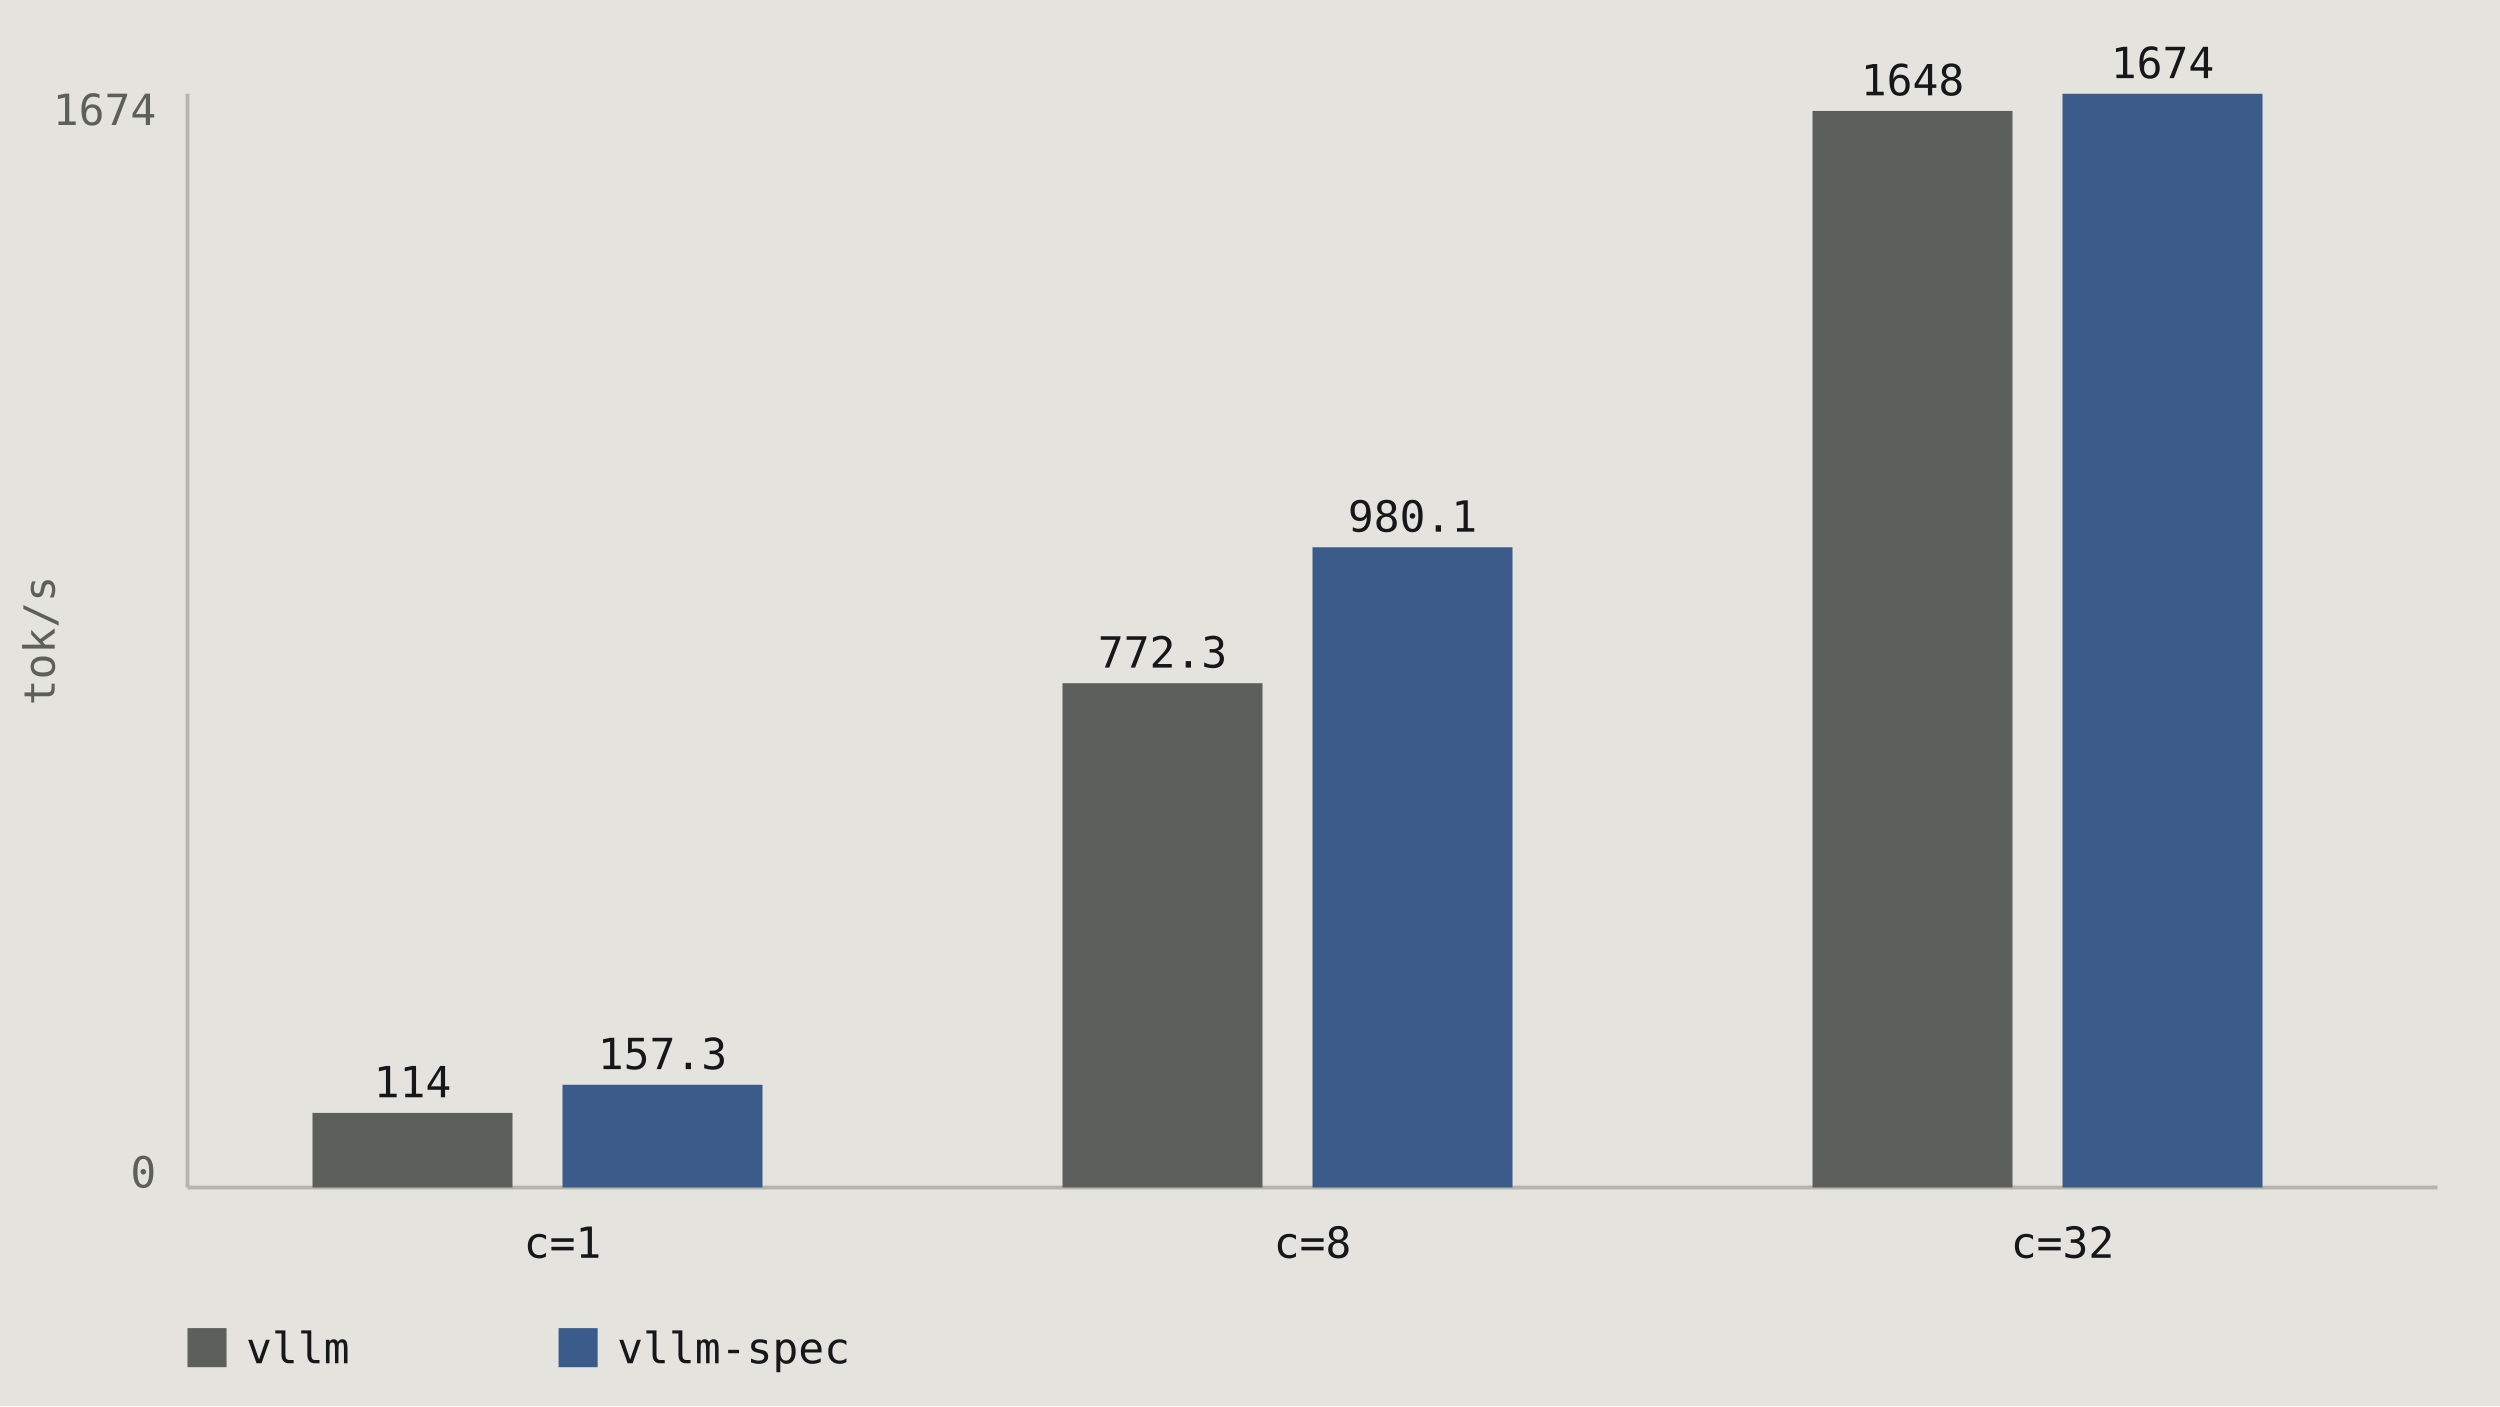
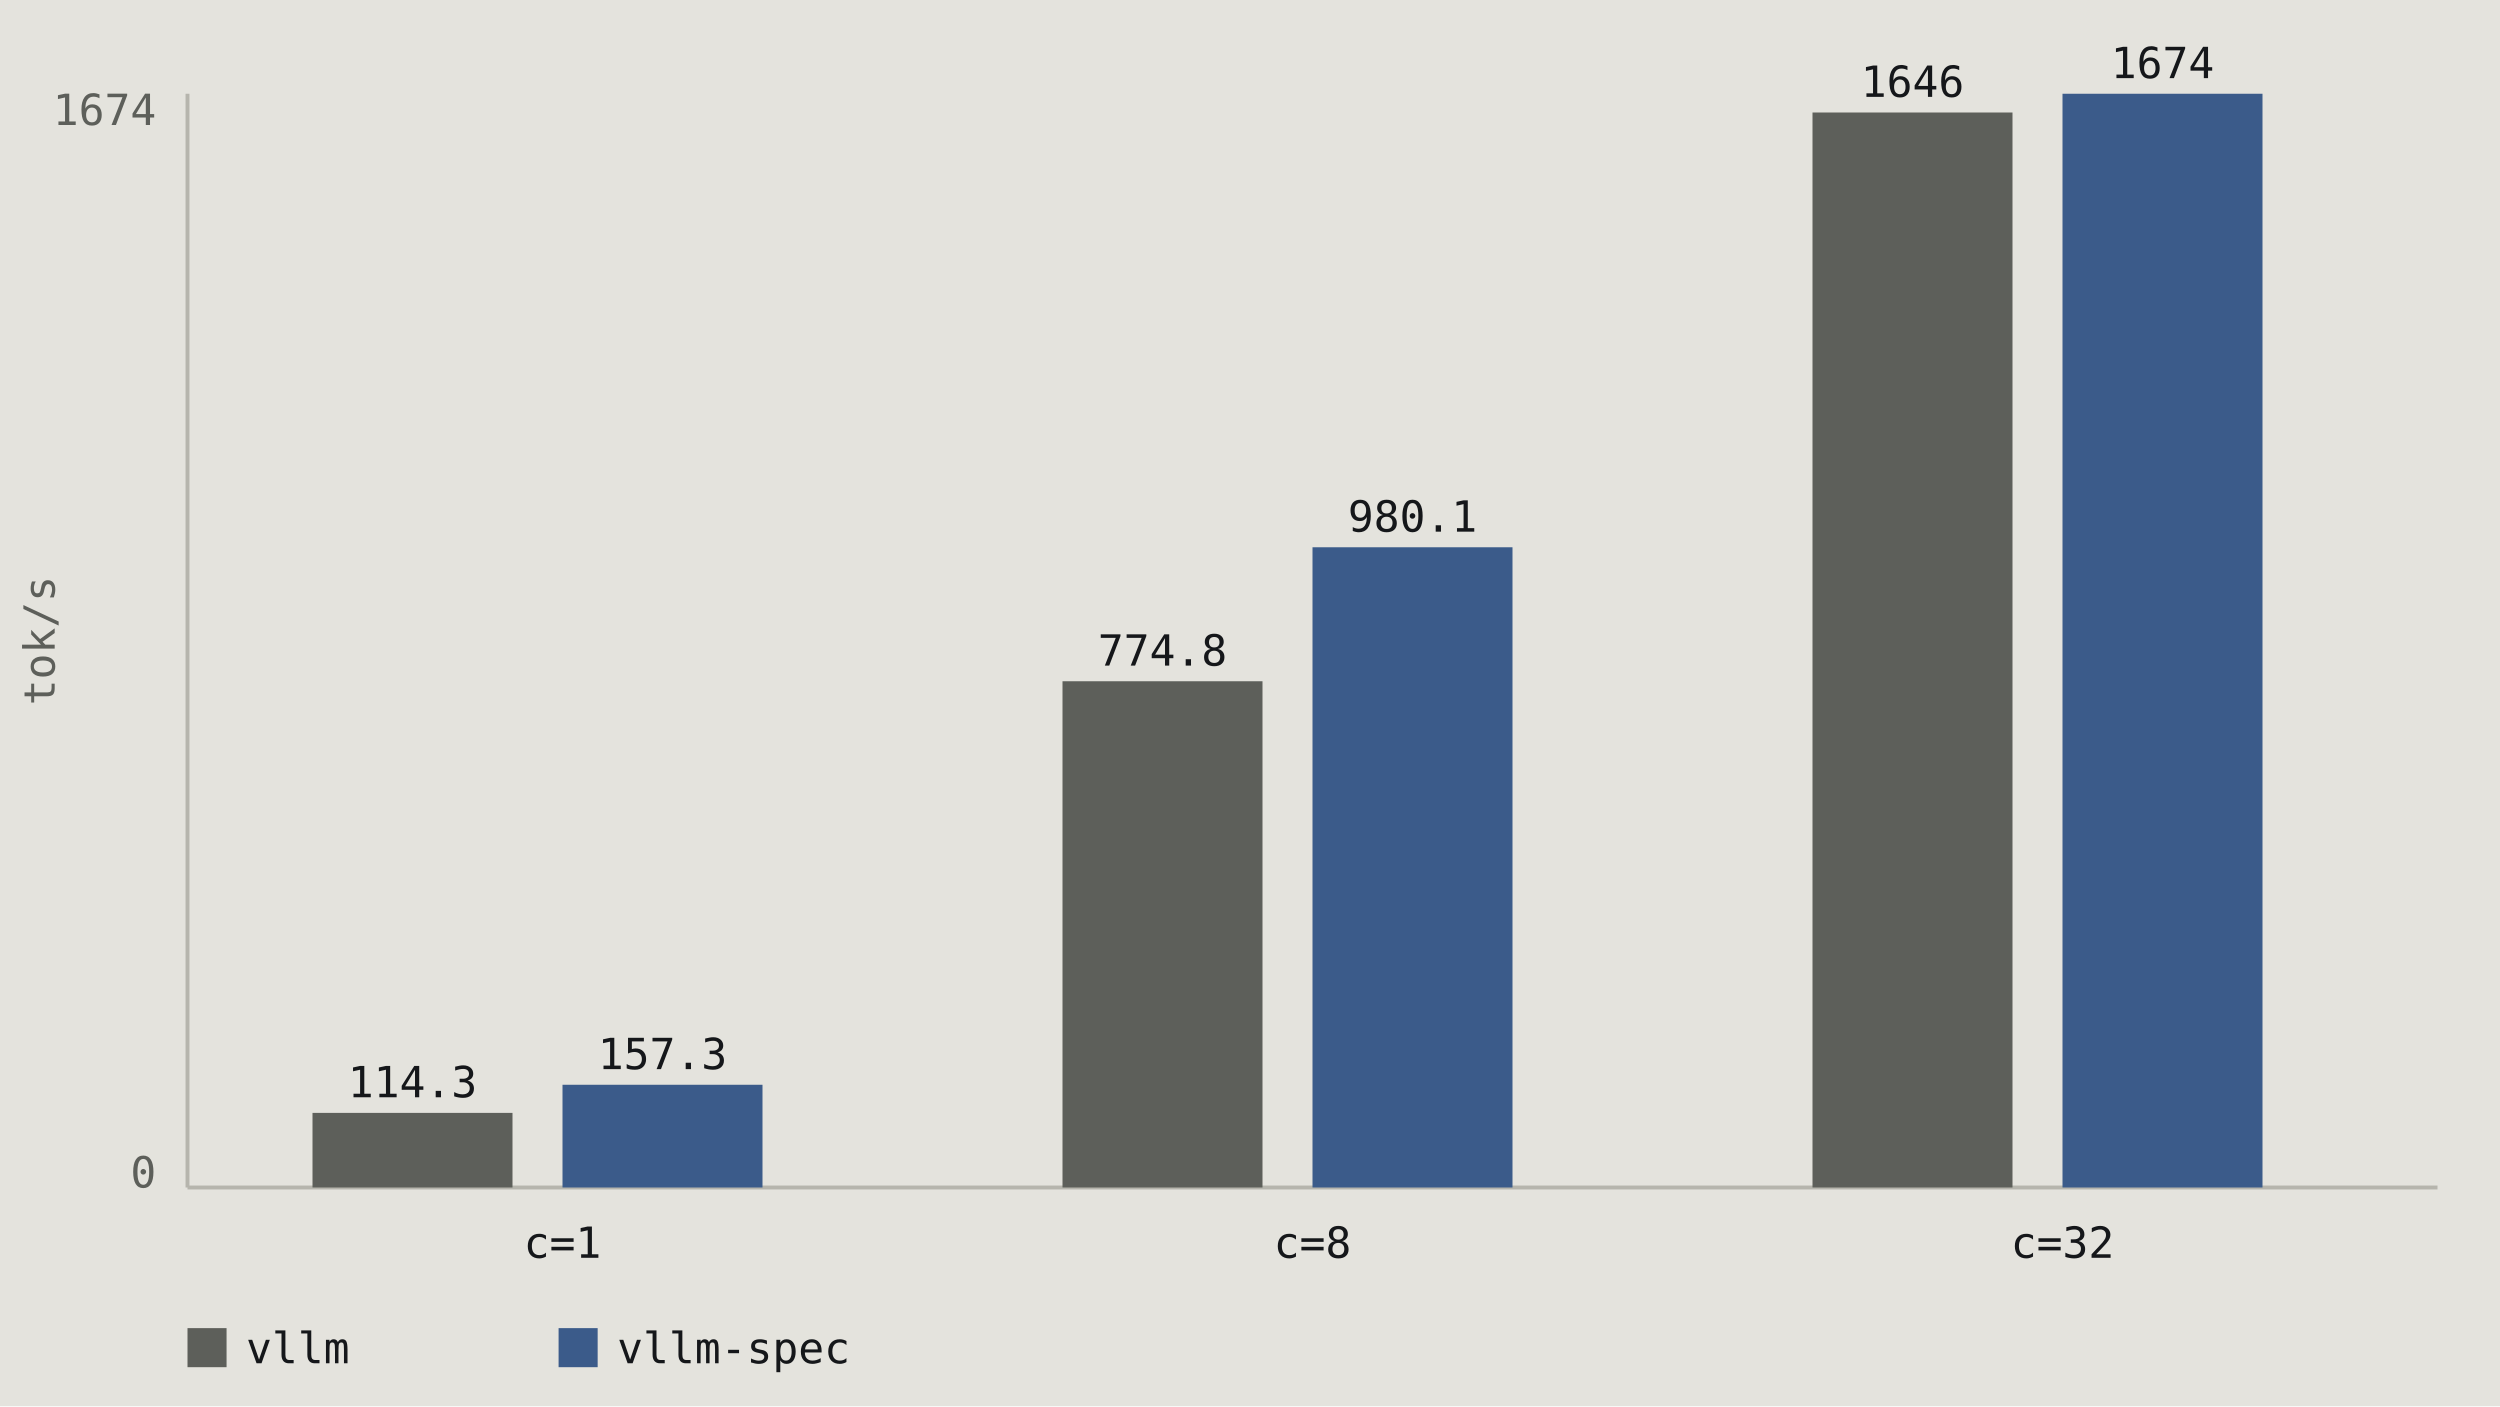
<svg xmlns="http://www.w3.org/2000/svg" viewBox="0 0 640 360" width="640" height="360" font-family="IBM Plex Mono, monospace" font-size="11">
  <rect width="640" height="360" fill="#e4e3dd" />
  <line x1="48" y1="24" x2="48" y2="304" stroke="#b6b5ad" />
  <line x1="48" y1="304" x2="624" y2="304" stroke="#b6b5ad" />
  <text x="40" y="32" text-anchor="end" fill="#5d5f5a">1674</text>
  <text x="14" y="164" transform="rotate(-90 14 164)" text-anchor="middle" fill="#5d5f5a">tok/s</text>
  <text x="40" y="304" text-anchor="end" fill="#5d5f5a">0</text>
  <text x="144" y="322" text-anchor="middle" fill="#15171a">c=1</text>
  <rect x="80.0" y="284.9" width="51.2" height="19.1" fill="#5d5f5a" />
-   <text x="105.6" y="280.9" text-anchor="middle" fill="#15171a">114</text>
+   <text x="105.6" y="280.9" text-anchor="middle" fill="#15171a">114.3</text>
  <rect x="144.0" y="277.7" width="51.2" height="26.3" fill="#3b5b8a" />
  <text x="169.6" y="273.7" text-anchor="middle" fill="#15171a">157.3</text>
  <text x="336" y="322" text-anchor="middle" fill="#15171a">c=8</text>
-   <rect x="272.0" y="174.9" width="51.2" height="129.1" fill="#5d5f5a" />
-   <text x="297.6" y="170.9" text-anchor="middle" fill="#15171a">772.3</text>
+   <rect x="272.0" y="174.4" width="51.2" height="129.6" fill="#5d5f5a" />
+   <text x="297.6" y="170.4" text-anchor="middle" fill="#15171a">774.8</text>
  <rect x="336.0" y="140.1" width="51.2" height="163.9" fill="#3b5b8a" />
  <text x="361.6" y="136.1" text-anchor="middle" fill="#15171a">980.1</text>
  <text x="528" y="322" text-anchor="middle" fill="#15171a">c=32</text>
-   <rect x="464.0" y="28.4" width="51.2" height="275.6" fill="#5d5f5a" />
-   <text x="489.6" y="24.4" text-anchor="middle" fill="#15171a">1648</text>
+   <rect x="464.0" y="28.8" width="51.2" height="275.2" fill="#5d5f5a" />
+   <text x="489.6" y="24.8" text-anchor="middle" fill="#15171a">1646</text>
  <rect x="528.0" y="24.0" width="51.2" height="280.0" fill="#3b5b8a" />
  <text x="553.6" y="20.0" text-anchor="middle" fill="#15171a">1674</text>
  <rect x="48" y="340" width="10" height="10" fill="#5d5f5a" />
  <text x="63" y="349" fill="#15171a">vllm</text>
  <rect x="143" y="340" width="10" height="10" fill="#3b5b8a" />
  <text x="158" y="349" fill="#15171a">vllm-spec</text>
</svg>
